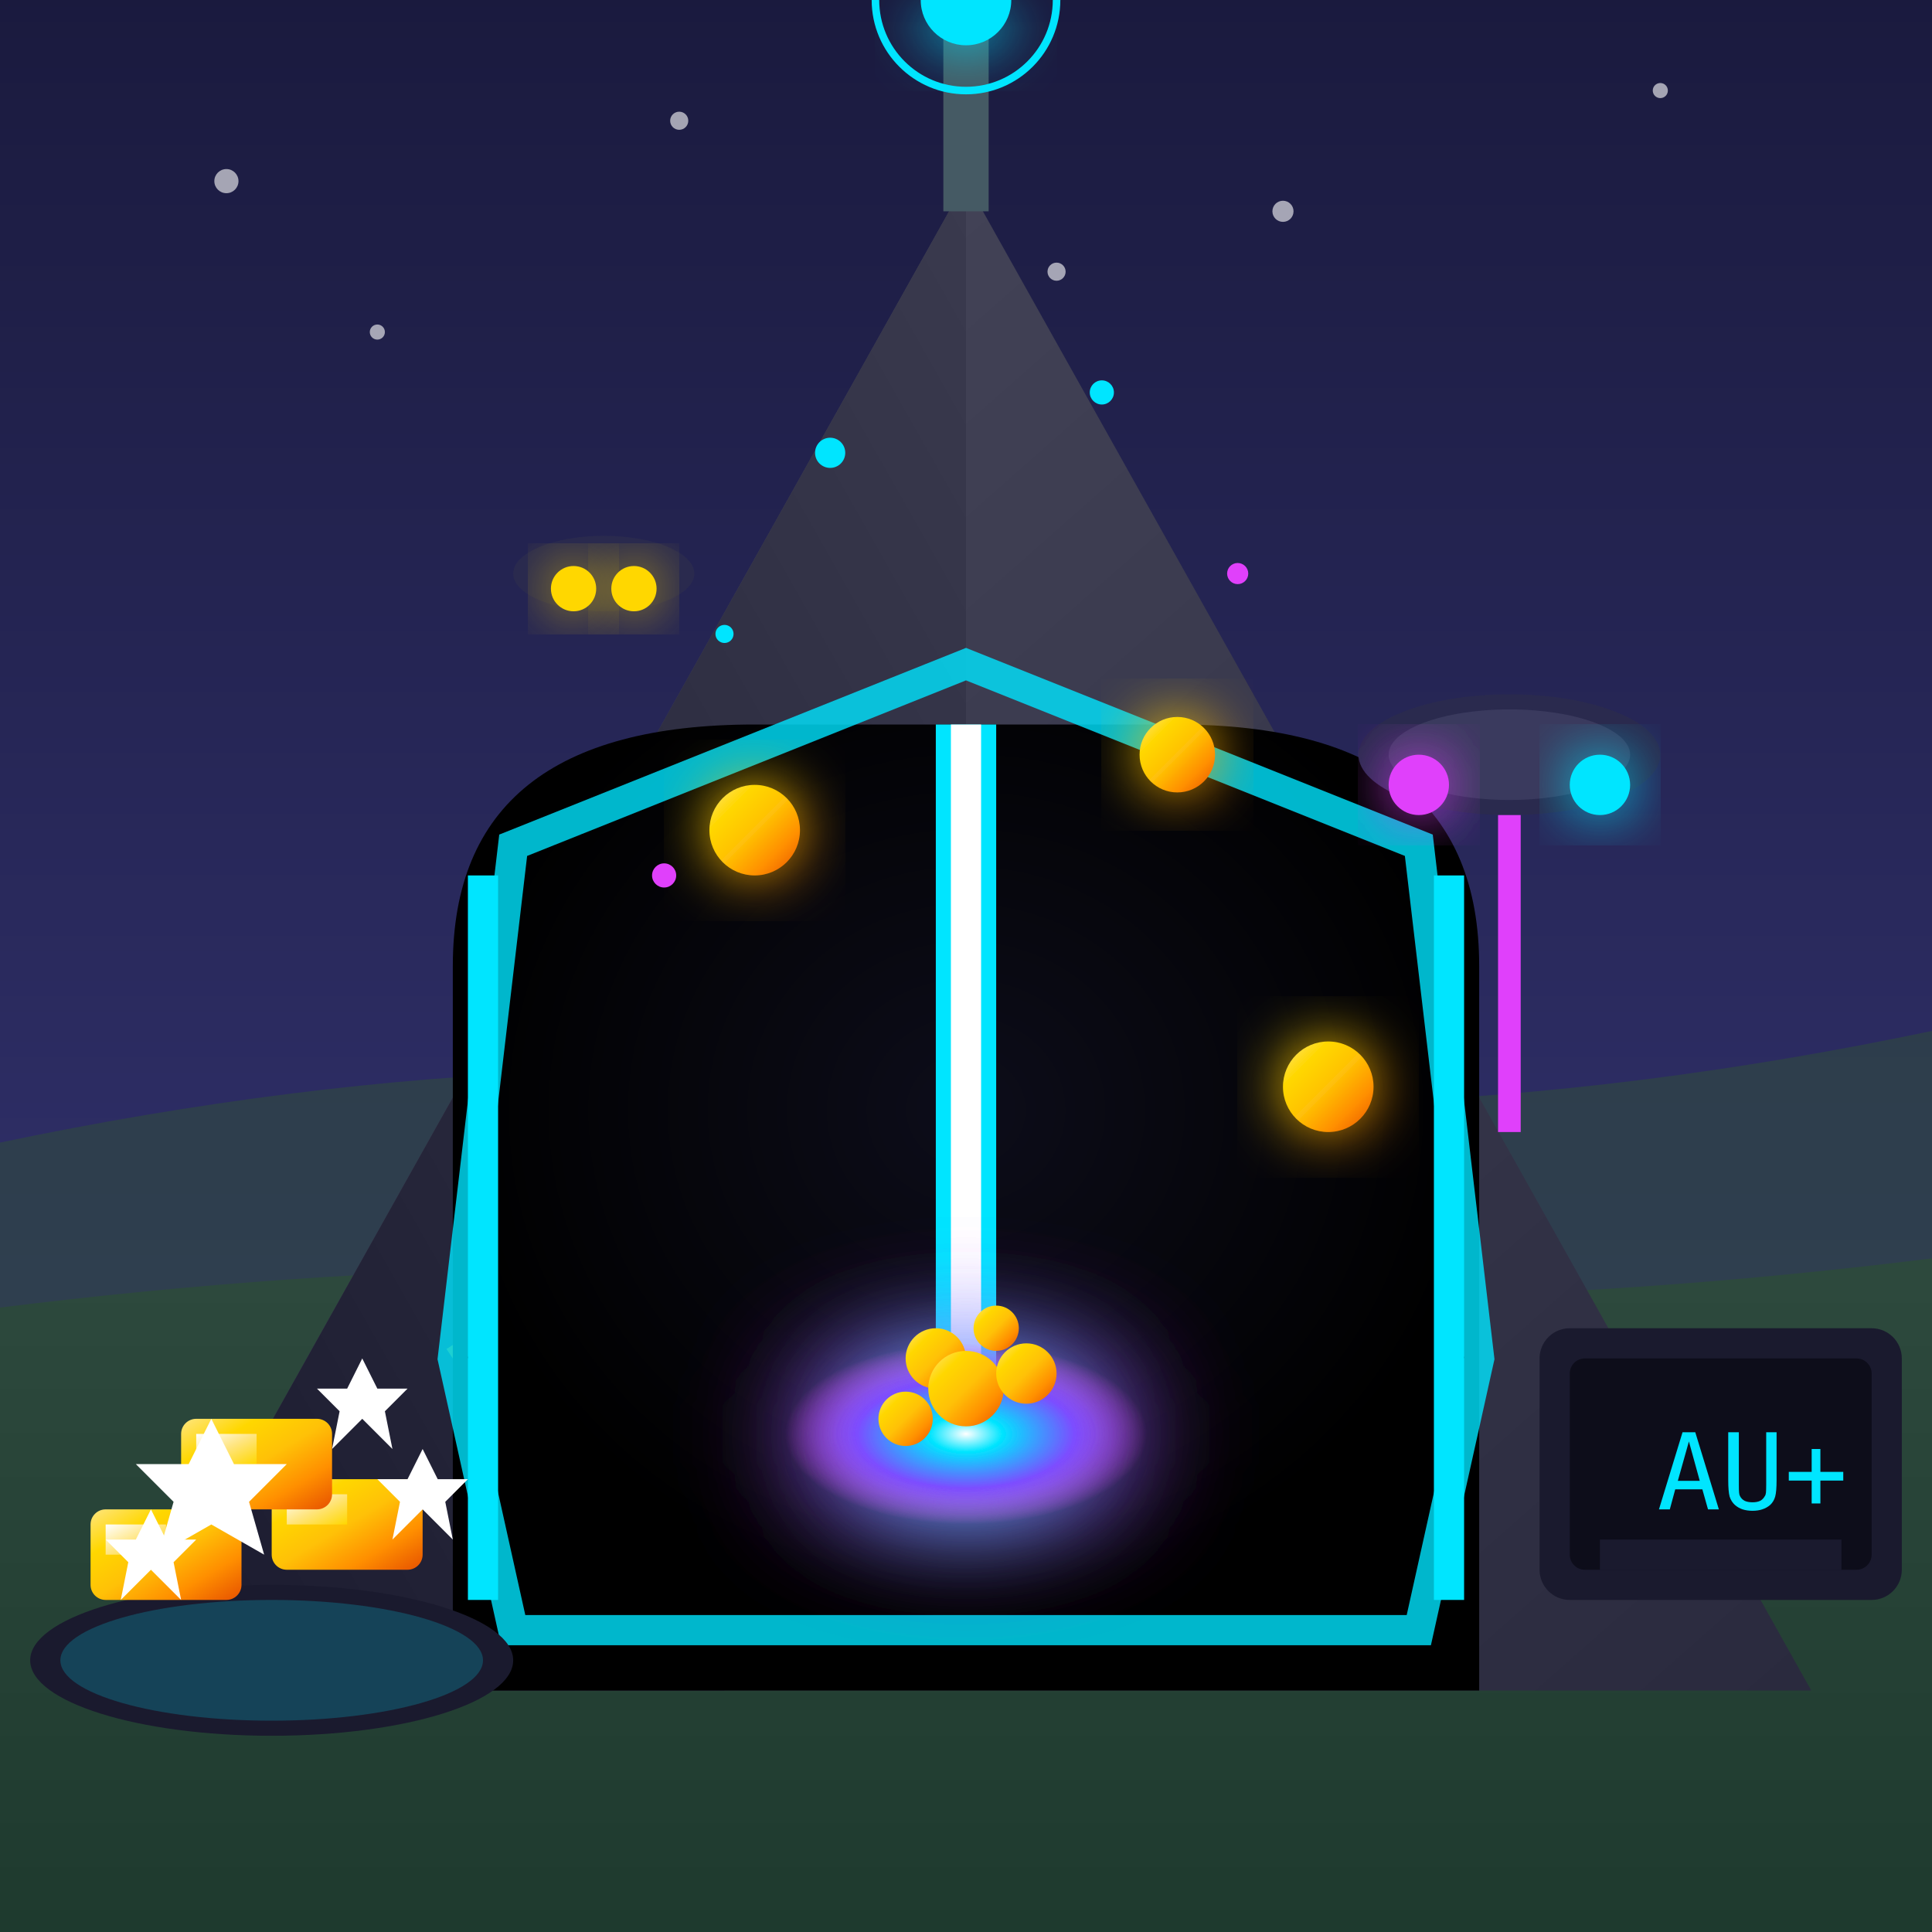
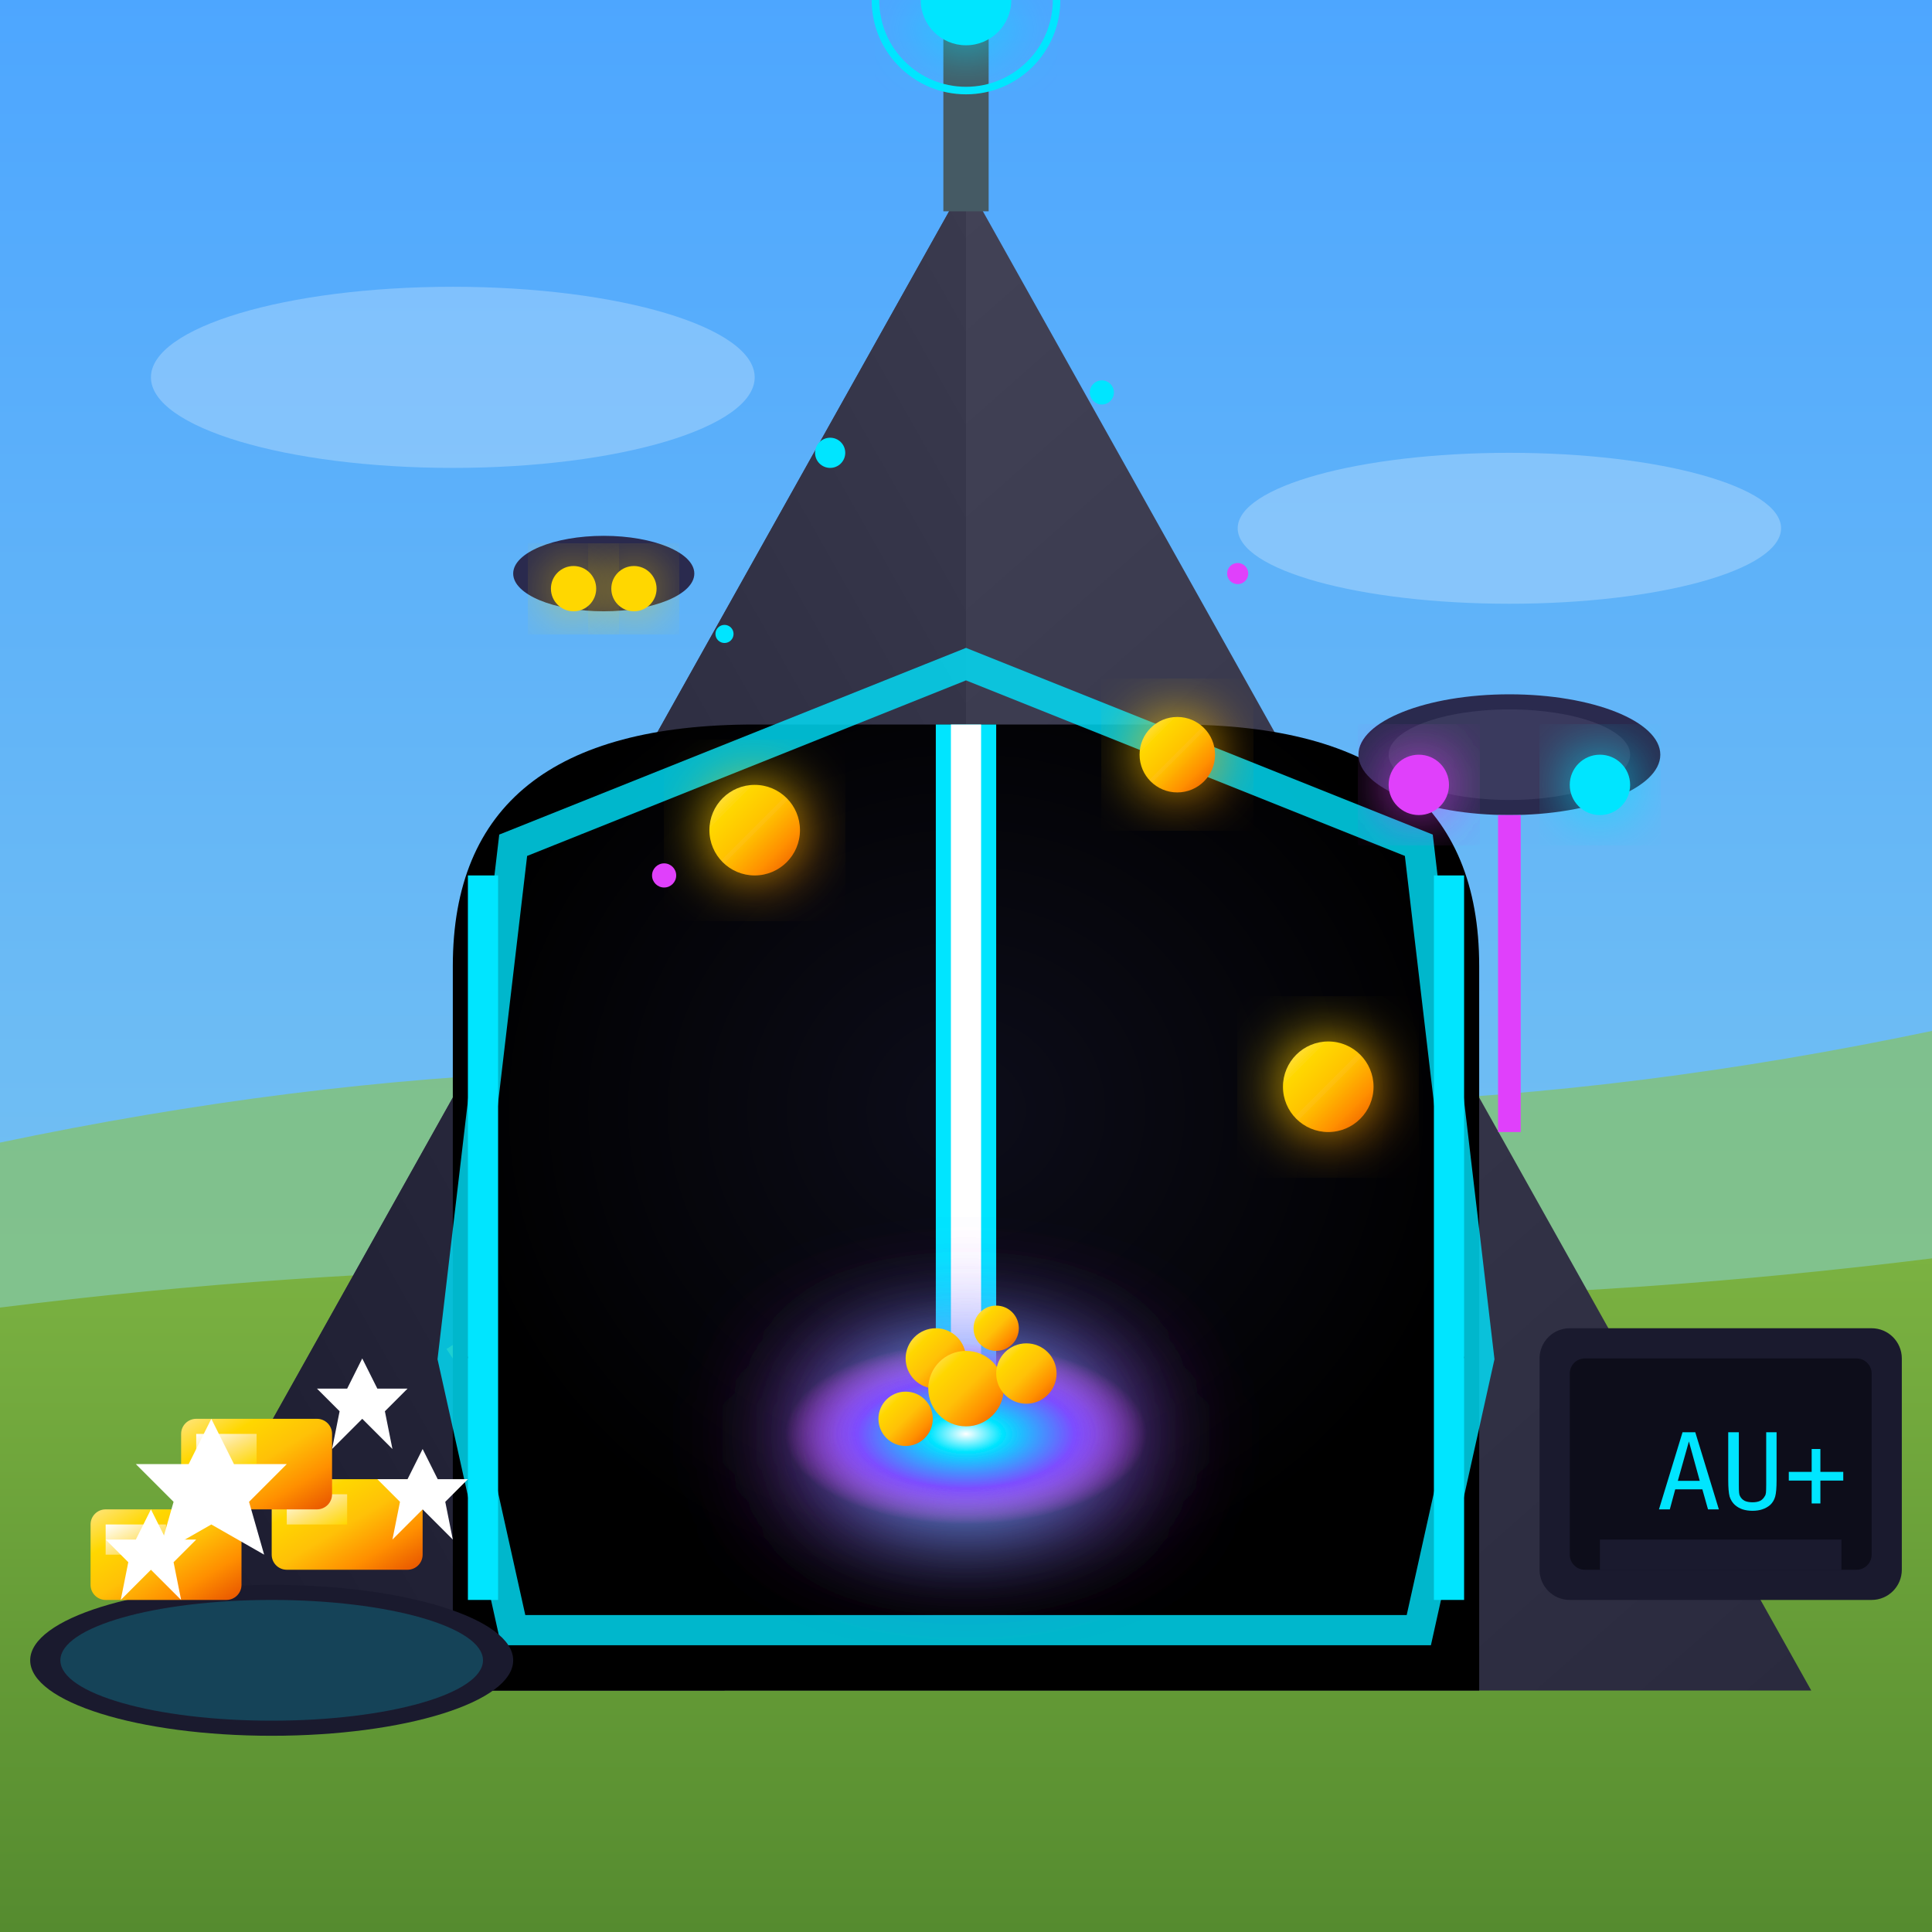
<svg xmlns="http://www.w3.org/2000/svg" viewBox="0 0 128 128" width="128" height="128">
  <defs>
    <linearGradient id="mountainRock" x1="0%" y1="0%" x2="100%" y2="100%">
      <stop offset="0%" style="stop-color:#4A4A5E" />
      <stop offset="50%" style="stop-color:#3A3A4E" />
      <stop offset="100%" style="stop-color:#2A2A3E" />
    </linearGradient>
    <linearGradient id="mountainShadow" x1="100%" y1="0%" x2="0%" y2="100%">
      <stop offset="0%" style="stop-color:#3A3A4E" />
      <stop offset="100%" style="stop-color:#1A1A2E" />
    </linearGradient>
    <linearGradient id="goldNugget" x1="0%" y1="0%" x2="100%" y2="100%">
      <stop offset="0%" style="stop-color:#FFE57F" />
      <stop offset="25%" style="stop-color:#FFD700" />
      <stop offset="50%" style="stop-color:#FFC107" />
      <stop offset="75%" style="stop-color:#FF8F00" />
      <stop offset="100%" style="stop-color:#E65100" />
    </linearGradient>
    <linearGradient id="goldShine" x1="0%" y1="0%" x2="100%" y2="100%">
      <stop offset="0%" style="stop-color:#FFFFFF" />
      <stop offset="50%" style="stop-color:#FFE57F" />
      <stop offset="100%" style="stop-color:#FFD700" />
    </linearGradient>
    <linearGradient id="techPanel" x1="0%" y1="0%" x2="0%" y2="100%">
      <stop offset="0%" style="stop-color:#1A1A2E" />
      <stop offset="50%" style="stop-color:#2A2A4E" />
      <stop offset="100%" style="stop-color:#1A1A2E" />
    </linearGradient>
    <radialGradient id="caveDepth" cx="50%" cy="40%" r="50%">
      <stop offset="0%" style="stop-color:#0D0D1A" />
      <stop offset="100%" style="stop-color:#000000" />
    </radialGradient>
    <radialGradient id="goldGlow" cx="50%" cy="50%" r="50%">
      <stop offset="0%" style="stop-color:#FFD700" stop-opacity="0.7" />
      <stop offset="100%" style="stop-color:#FFD700" stop-opacity="0" />
    </radialGradient>
    <radialGradient id="plasmaCore" cx="50%" cy="50%" r="50%">
      <stop offset="0%" style="stop-color:#FFFFFF" />
      <stop offset="20%" style="stop-color:#00E5FF" />
      <stop offset="60%" style="stop-color:#7C4DFF" />
      <stop offset="100%" style="stop-color:#E040FB" stop-opacity="0" />
    </radialGradient>
    <radialGradient id="laserGlow" cx="50%" cy="50%" r="50%">
      <stop offset="0%" style="stop-color:#00E5FF" stop-opacity="0.9" />
      <stop offset="100%" style="stop-color:#00E5FF" stop-opacity="0" />
    </radialGradient>
    <linearGradient id="sky" x1="0%" y1="0%" x2="0%" y2="100%">
-       <stop offset="0%" style="stop-color:#1A1A3E" />
-       <stop offset="50%" style="stop-color:#2A2A5E" />
-       <stop offset="100%" style="stop-color:#3A3A7E" />
-     </linearGradient>
-     <linearGradient id="ground" x1="0%" y1="0%" x2="0%" y2="100%">
-       <stop offset="0%" style="stop-color:#2E4A3E" />
-       <stop offset="100%" style="stop-color:#1E3A2E" />
+       <stop offset="0%" style="stop-color:#4da6ff" />
+       <stop offset="100%" style="stop-color:#87ceeb" />
+     </linearGradient>
+     <linearGradient id="grass" x1="0%" y1="0%" x2="0%" y2="100%">
+       <stop offset="0%" style="stop-color:#7cb342" />
+       <stop offset="100%" style="stop-color:#558b2f" />
    </linearGradient>
    <filter id="glow" x="-50%" y="-50%" width="200%" height="200%">
      <feGaussianBlur stdDeviation="2" result="coloredBlur" />
      <feMerge>
        <feMergeNode in="coloredBlur" />
        <feMergeNode in="SourceGraphic" />
      </feMerge>
    </filter>
    <filter id="strongGlow" x="-100%" y="-100%" width="300%" height="300%">
      <feGaussianBlur stdDeviation="4" result="coloredBlur" />
      <feMerge>
        <feMergeNode in="coloredBlur" />
        <feMergeNode in="coloredBlur" />
        <feMergeNode in="SourceGraphic" />
      </feMerge>
    </filter>
  </defs>
  <rect width="128" height="128" fill="url(#sky)" />
-   <g fill="#FFFFFF" opacity="0.6">
-     <circle cx="15" cy="12" r="0.8" />
-     <circle cx="45" cy="8" r="0.6" />
-     <circle cx="85" cy="14" r="0.7" />
-     <circle cx="110" cy="6" r="0.5" />
-     <circle cx="25" cy="22" r="0.5" />
-     <circle cx="70" cy="18" r="0.6" />
-   </g>
-   <path d="M-10,78 Q30,68 64,72 Q98,76 138,66 L138,88 L-10,88 Z" fill="#2E4A3E" opacity="0.6" />
-   <path d="M-10,128 L-10,88 Q30,82 64,85 Q98,88 138,82 L138,128 Z" fill="url(#ground)" />
+   <g fill="white" opacity="0.25">
+     <ellipse cx="30" cy="25" rx="20" ry="6">
+       <animate attributeName="cx" values="30;40;30" dur="30s" repeatCount="indefinite" />
+     </ellipse>
+     <ellipse cx="100" cy="35" rx="18" ry="5">
+       <animate attributeName="cx" values="100;110;100" dur="35s" repeatCount="indefinite" />
+     </ellipse>
+   </g>
+   <path d="M-10,78 Q30,68 64,72 Q98,76 138,66 L138,88 L-10,88 Z" fill="#8bc34a" opacity="0.6" />
+   <path d="M-10,128 L-10,88 Q30,82 64,85 Q98,88 138,82 L138,128 Z" fill="url(#grass)" />
  <polygon points="64,12 120,112 8,112" fill="url(#mountainRock)" />
  <polygon points="64,12 8,112 48,112 64,56" fill="url(#mountainShadow)" />
  <path d="M40,70 Q50,60 64,65 Q78,70 88,60" stroke="#FFD700" stroke-width="2" fill="none" opacity="0.6">
    <animate attributeName="opacity" values="0.4;0.8;0.4" dur="2s" repeatCount="indefinite" />
  </path>
  <path d="M30,90 Q45,80 60,85 Q75,90 90,80" stroke="#FFD700" stroke-width="1.5" fill="none" opacity="0.5">
    <animate attributeName="opacity" values="0.3;0.7;0.3" dur="2.5s" repeatCount="indefinite" begin="0.5s" />
  </path>
  <line x1="64" y1="2" x2="64" y2="14" stroke="#455A64" stroke-width="3" />
  <circle cx="64" cy="0" r="3" fill="#00E5FF" filter="url(#glow)">
    <animate attributeName="opacity" values="0.5;1;0.5" dur="1s" repeatCount="indefinite" />
  </circle>
  <circle cx="64" cy="0" r="6" fill="none" stroke="#00E5FF" stroke-width="0.5">
    <animate attributeName="r" values="6;20;6" dur="3s" repeatCount="indefinite" />
    <animate attributeName="opacity" values="0.5;0;0.5" dur="3s" repeatCount="indefinite" />
  </circle>
  <path d="M30 112 L30 64 Q30 48, 50 48 L78 48 Q98 48, 98 64 L98 112 Z" fill="url(#caveDepth)" />
  <polygon points="64,44 94,56 98,90 94,108 34,108 30,90 34,56" fill="none" stroke="#00E5FF" stroke-width="2" opacity="0.8">
    <animate attributeName="opacity" values="0.6;1;0.6" dur="2s" repeatCount="indefinite" />
  </polygon>
  <line x1="64" y1="48" x2="64" y2="95" stroke="#00E5FF" stroke-width="4">
    <animate attributeName="stroke-width" values="3;6;3" dur="0.5s" repeatCount="indefinite" />
    <animate attributeName="opacity" values="0.7;1;0.7" dur="0.5s" repeatCount="indefinite" />
  </line>
  <line x1="64" y1="48" x2="64" y2="95" stroke="#FFFFFF" stroke-width="2">
    <animate attributeName="opacity" values="0.5;1;0.5" dur="0.5s" repeatCount="indefinite" />
  </line>
  <ellipse cx="64" cy="95" rx="12" ry="6" fill="url(#plasmaCore)" filter="url(#strongGlow)">
    <animate attributeName="rx" values="10;16;10" dur="0.8s" repeatCount="indefinite" />
    <animate attributeName="ry" values="5;8;5" dur="0.8s" repeatCount="indefinite" />
  </ellipse>
  <g fill="url(#goldNugget)">
    <circle cx="62" cy="90" r="2">
      <animate attributeName="cy" values="95;50;50" dur="2s" repeatCount="indefinite" />
      <animate attributeName="opacity" values="1;1;0" dur="2s" repeatCount="indefinite" />
    </circle>
    <circle cx="66" cy="88" r="1.5">
      <animate attributeName="cy" values="95;50;50" dur="2s" repeatCount="indefinite" begin="0.3s" />
      <animate attributeName="opacity" values="1;1;0" dur="2s" repeatCount="indefinite" begin="0.3s" />
    </circle>
    <circle cx="64" cy="92" r="2.5">
      <animate attributeName="cy" values="95;50;50" dur="2s" repeatCount="indefinite" begin="0.6s" />
      <animate attributeName="opacity" values="1;1;0" dur="2s" repeatCount="indefinite" begin="0.6s" />
    </circle>
    <circle cx="60" cy="94" r="1.8">
      <animate attributeName="cy" values="95;50;50" dur="2s" repeatCount="indefinite" begin="0.9s" />
      <animate attributeName="opacity" values="1;1;0" dur="2s" repeatCount="indefinite" begin="0.9s" />
    </circle>
    <circle cx="68" cy="91" r="2">
      <animate attributeName="cy" values="95;50;50" dur="2s" repeatCount="indefinite" begin="1.2s" />
      <animate attributeName="opacity" values="1;1;0" dur="2s" repeatCount="indefinite" begin="1.2s" />
    </circle>
  </g>
  <rect x="31" y="58" width="2" height="48" fill="#00E5FF">
    <animate attributeName="opacity" values="0.5;1;0.5" dur="1.2s" repeatCount="indefinite" />
  </rect>
  <rect x="95" y="58" width="2" height="48" fill="#00E5FF">
    <animate attributeName="opacity" values="0.5;1;0.5" dur="1.2s" repeatCount="indefinite" begin="0.6s" />
  </rect>
  <g>
    <ellipse cx="18" cy="110" rx="16" ry="5" fill="#1A1A2E" />
    <ellipse cx="18" cy="110" rx="14" ry="4" fill="#00E5FF" opacity="0.2">
      <animate attributeName="opacity" values="0.1;0.3;0.1" dur="1.5s" repeatCount="indefinite" />
    </ellipse>
    <g>
      <rect x="6" y="100" width="10" height="6" fill="url(#goldNugget)" rx="1">
        <animate attributeName="opacity" values="0;0;1;1" dur="4s" repeatCount="indefinite" />
      </rect>
      <rect x="7" y="101" width="4" height="2" fill="url(#goldShine)">
        <animate attributeName="opacity" values="0;0;0.8;0.8" dur="4s" repeatCount="indefinite" />
      </rect>
    </g>
    <g>
      <rect x="18" y="98" width="10" height="6" fill="url(#goldNugget)" rx="1">
        <animate attributeName="opacity" values="0;1;1;1" dur="4s" repeatCount="indefinite" />
      </rect>
      <rect x="19" y="99" width="4" height="2" fill="url(#goldShine)">
        <animate attributeName="opacity" values="0;0.8;0.8;0.8" dur="4s" repeatCount="indefinite" />
      </rect>
    </g>
    <rect x="12" y="94" width="10" height="6" fill="url(#goldNugget)" rx="1" />
    <rect x="13" y="95" width="4" height="2" fill="url(#goldShine)" />
    <ellipse cx="10" cy="103" rx="8" ry="4" fill="#00E5FF" opacity="0">
      <animate attributeName="opacity" values="0;0;0.6;0" dur="4s" repeatCount="indefinite" />
      <animate attributeName="rx" values="2;2;10;10" dur="4s" repeatCount="indefinite" />
    </ellipse>
  </g>
  <g>
    <animateTransform attributeName="transform" type="translate" values="0,0;8,-4;0,0;-6,2;0,0" dur="5s" repeatCount="indefinite" />
    <ellipse cx="100" cy="50" rx="10" ry="4" fill="#2A2A4E" />
    <ellipse cx="100" cy="50" rx="8" ry="3" fill="#3A3A5E" />
    <circle cx="94" cy="52" r="2" fill="#E040FB" filter="url(#glow)">
      <animate attributeName="opacity" values="0.5;1;0.5" dur="0.6s" repeatCount="indefinite" />
    </circle>
    <circle cx="106" cy="52" r="2" fill="#00E5FF" filter="url(#glow)">
      <animate attributeName="opacity" values="1;0.5;1" dur="0.6s" repeatCount="indefinite" />
    </circle>
    <line x1="100" y1="54" x2="100" y2="75" stroke="#E040FB" stroke-width="1.5">
      <animate attributeName="opacity" values="0;0.8;0" dur="2s" repeatCount="indefinite" />
    </line>
    <ellipse cx="100" cy="75" rx="4" ry="2" fill="#E040FB" opacity="0">
      <animate attributeName="opacity" values="0;0.5;0" dur="2s" repeatCount="indefinite" />
    </ellipse>
  </g>
  <g>
    <animateTransform attributeName="transform" type="translate" values="0,0;-5,3;0,0;4,-2;0,0" dur="4s" repeatCount="indefinite" />
    <ellipse cx="40" cy="38" rx="6" ry="2.5" fill="#2A2A4E" />
    <circle cx="38" cy="39" r="1.5" fill="#FFD700" filter="url(#glow)">
      <animate attributeName="opacity" values="0.6;1;0.6" dur="0.8s" repeatCount="indefinite" />
    </circle>
    <circle cx="42" cy="39" r="1.5" fill="#FFD700" filter="url(#glow)">
      <animate attributeName="opacity" values="1;0.6;1" dur="0.8s" repeatCount="indefinite" />
    </circle>
  </g>
  <rect x="102" y="88" width="24" height="18" fill="#1A1A2E" rx="2" />
  <rect x="104" y="90" width="20" height="14" fill="#0D0D1A" rx="1" />
  <text x="114" y="100" font-family="monospace" font-size="7" fill="#00E5FF" text-anchor="middle">
    <animate attributeName="fill" values="#00E5FF;#FFD700;#00E5FF" dur="2s" repeatCount="indefinite" />
    AU+
  </text>
  <rect x="106" y="102" width="16" height="2" fill="#1A1A2E" />
  <rect x="106" y="102" width="0" height="2" fill="#FFD700">
    <animate attributeName="width" values="0;16;0" dur="3s" repeatCount="indefinite" />
  </rect>
  <circle cx="50" cy="55" r="3" fill="url(#goldNugget)" filter="url(#glow)">
    <animate attributeName="r" values="3;4;3" dur="2s" repeatCount="indefinite" />
  </circle>
  <circle cx="78" cy="50" r="2.5" fill="url(#goldNugget)" filter="url(#glow)">
    <animate attributeName="r" values="2.5;3.5;2.5" dur="2.5s" repeatCount="indefinite" begin="0.5s" />
  </circle>
  <circle cx="88" cy="72" r="3" fill="url(#goldNugget)" filter="url(#glow)">
    <animate attributeName="r" values="3;4;3" dur="2.2s" repeatCount="indefinite" begin="1s" />
  </circle>
  <g fill="#FFFFFF">
    <polygon points="14,94 15.5,97 19,97 16.5,99.5 17.5,103 14,101 10.5,103 11.5,99.5 9,97 12.5,97">
      <animate attributeName="opacity" values="0;1;0" dur="2s" repeatCount="indefinite" />
    </polygon>
    <polygon points="24,90 25,92 27,92 25.5,93.5 26,96 24,94 22,96 22.5,93.5 21,92 23,92">
      <animate attributeName="opacity" values="0;1;0" dur="2.2s" repeatCount="indefinite" begin="0.5s" />
    </polygon>
    <polygon points="10,100 11,102 13,102 11.5,103.5 12,106 10,104 8,106 8.5,103.5 7,102 9,102">
      <animate attributeName="opacity" values="0;1;0" dur="1.8s" repeatCount="indefinite" begin="1s" />
    </polygon>
    <polygon points="28,96 29,98 31,98 29.5,99.5 30,102 28,100 26,102 26.5,99.5 25,98 27,98">
      <animate attributeName="opacity" values="0;1;0" dur="2.5s" repeatCount="indefinite" begin="1.5s" />
    </polygon>
  </g>
  <g fill="#00E5FF">
    <circle cx="55" cy="30" r="1">
      <animate attributeName="opacity" values="0;1;0" dur="3s" repeatCount="indefinite" />
      <animate attributeName="cy" values="30;22;30" dur="3s" repeatCount="indefinite" />
    </circle>
    <circle cx="73" cy="26" r="0.8">
      <animate attributeName="opacity" values="0;1;0" dur="2.5s" repeatCount="indefinite" begin="0.5s" />
      <animate attributeName="cy" values="26;18;26" dur="2.5s" repeatCount="indefinite" begin="0.5s" />
    </circle>
    <circle cx="48" cy="42" r="0.6">
      <animate attributeName="opacity" values="0;1;0" dur="2.8s" repeatCount="indefinite" begin="1s" />
      <animate attributeName="cy" values="42;34;42" dur="2.8s" repeatCount="indefinite" begin="1s" />
    </circle>
  </g>
  <g fill="#E040FB">
    <circle cx="82" cy="38" r="0.7">
      <animate attributeName="opacity" values="0;1;0" dur="3.2s" repeatCount="indefinite" begin="0.3s" />
      <animate attributeName="cy" values="38;30;38" dur="3.2s" repeatCount="indefinite" begin="0.3s" />
    </circle>
    <circle cx="44" cy="58" r="0.8">
      <animate attributeName="opacity" values="0;1;0" dur="2.7s" repeatCount="indefinite" begin="0.8s" />
      <animate attributeName="cy" values="58;50;58" dur="2.7s" repeatCount="indefinite" begin="0.8s" />
    </circle>
  </g>
  <path d="M33,80 Q40,75 47,82" stroke="#00E5FF" stroke-width="1" fill="none" opacity="0">
    <animate attributeName="opacity" values="0;0.6;0" dur="3s" repeatCount="indefinite" />
  </path>
  <path d="M81,78 Q88,72 95,80" stroke="#E040FB" stroke-width="1" fill="none" opacity="0">
    <animate attributeName="opacity" values="0;0.6;0" dur="3.5s" repeatCount="indefinite" begin="1s" />
  </path>
</svg>
